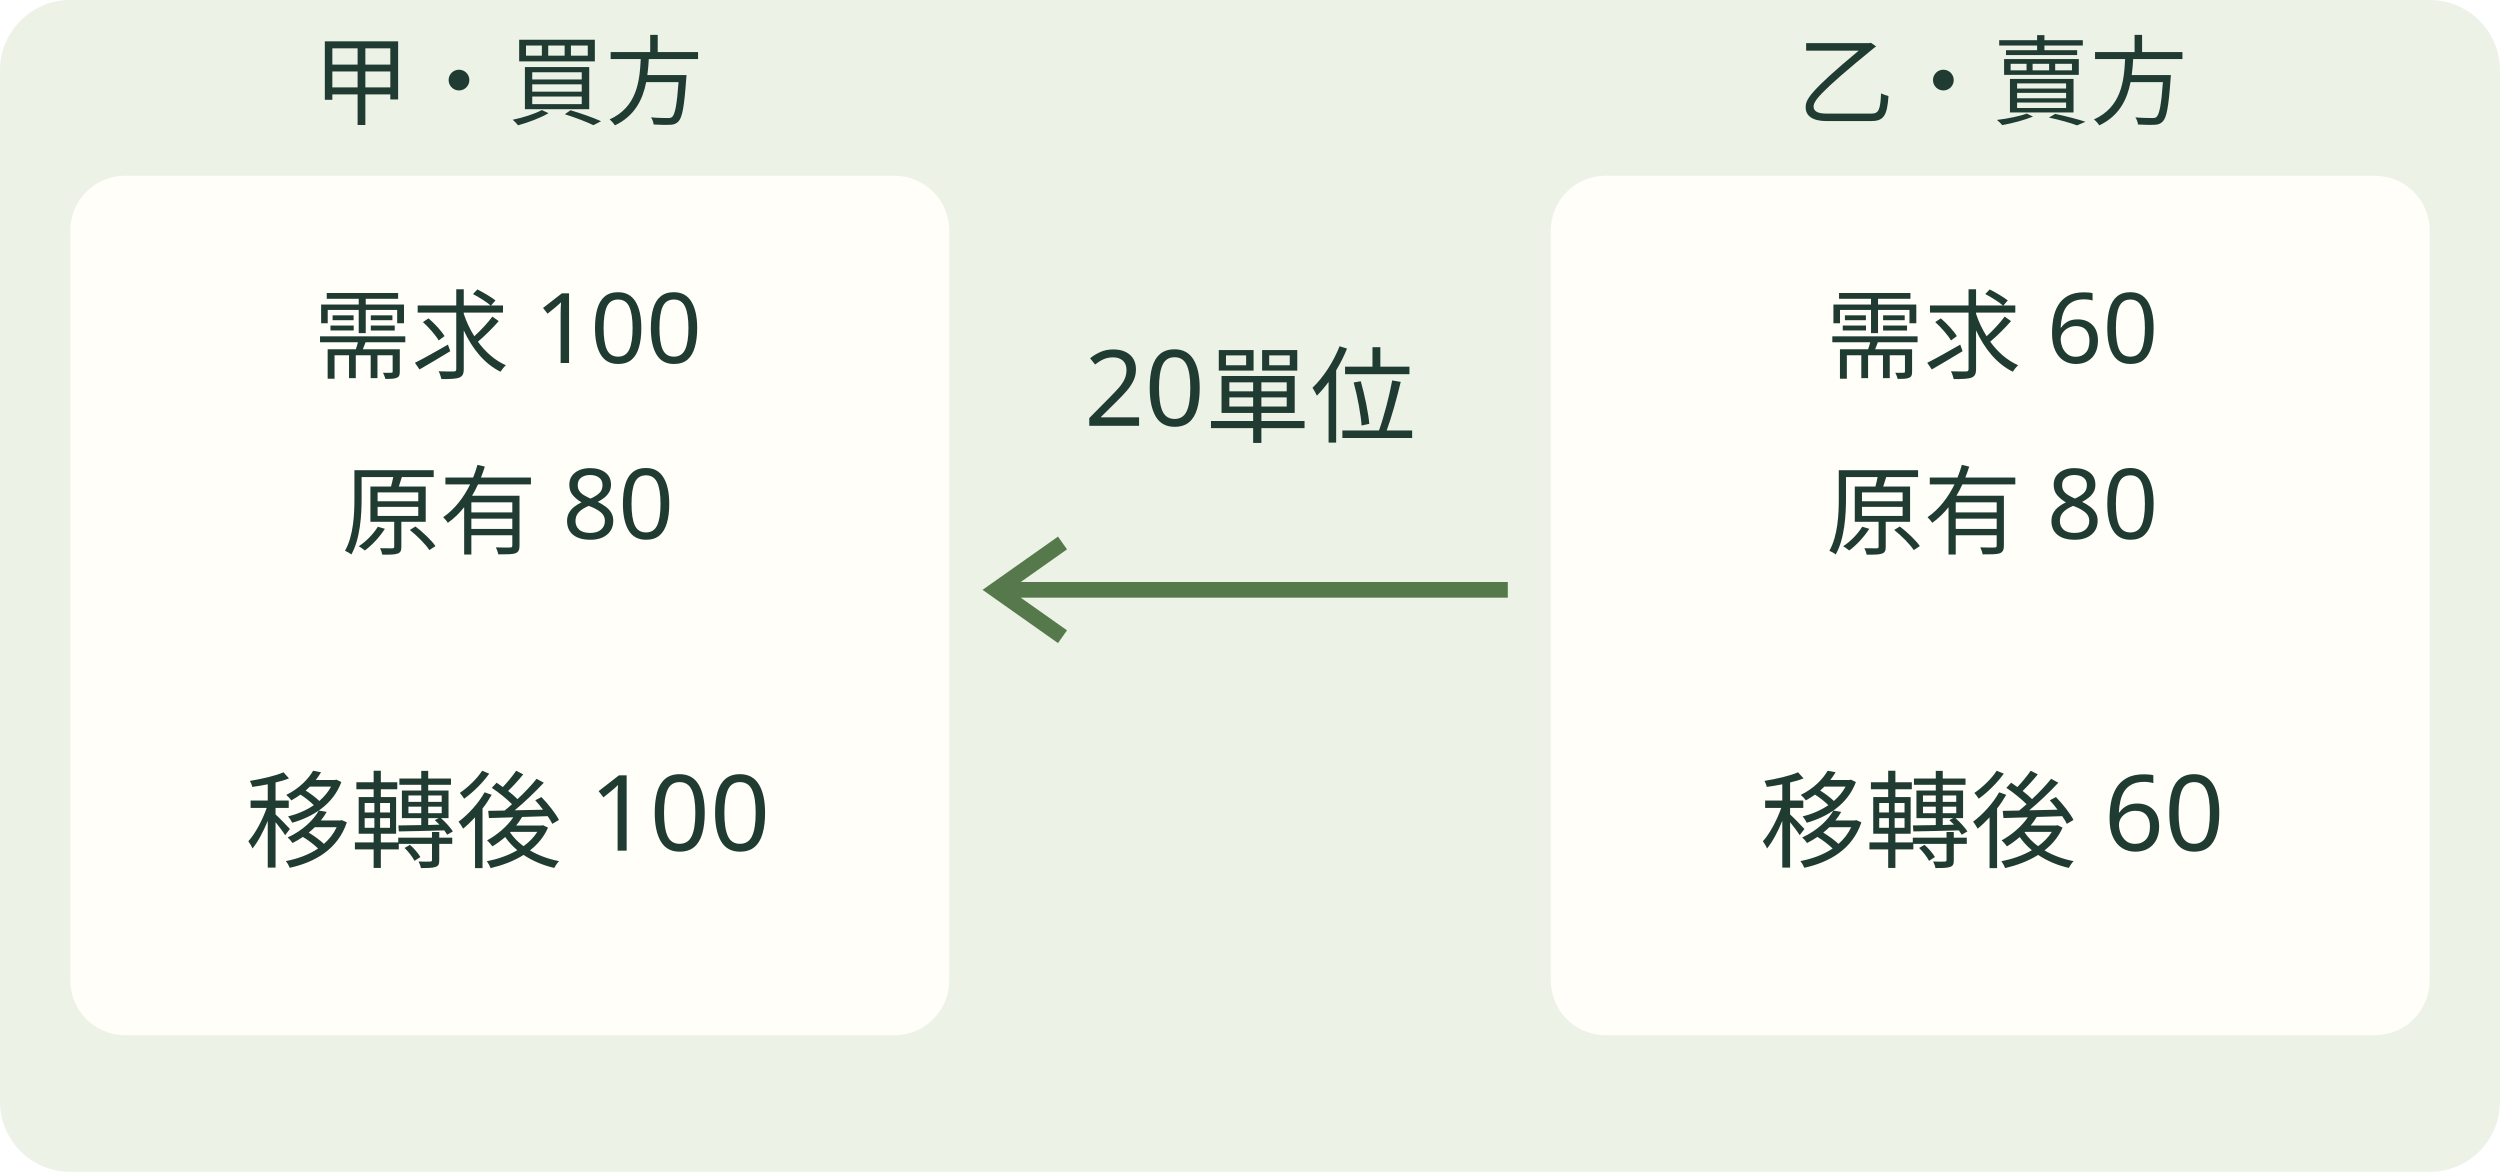
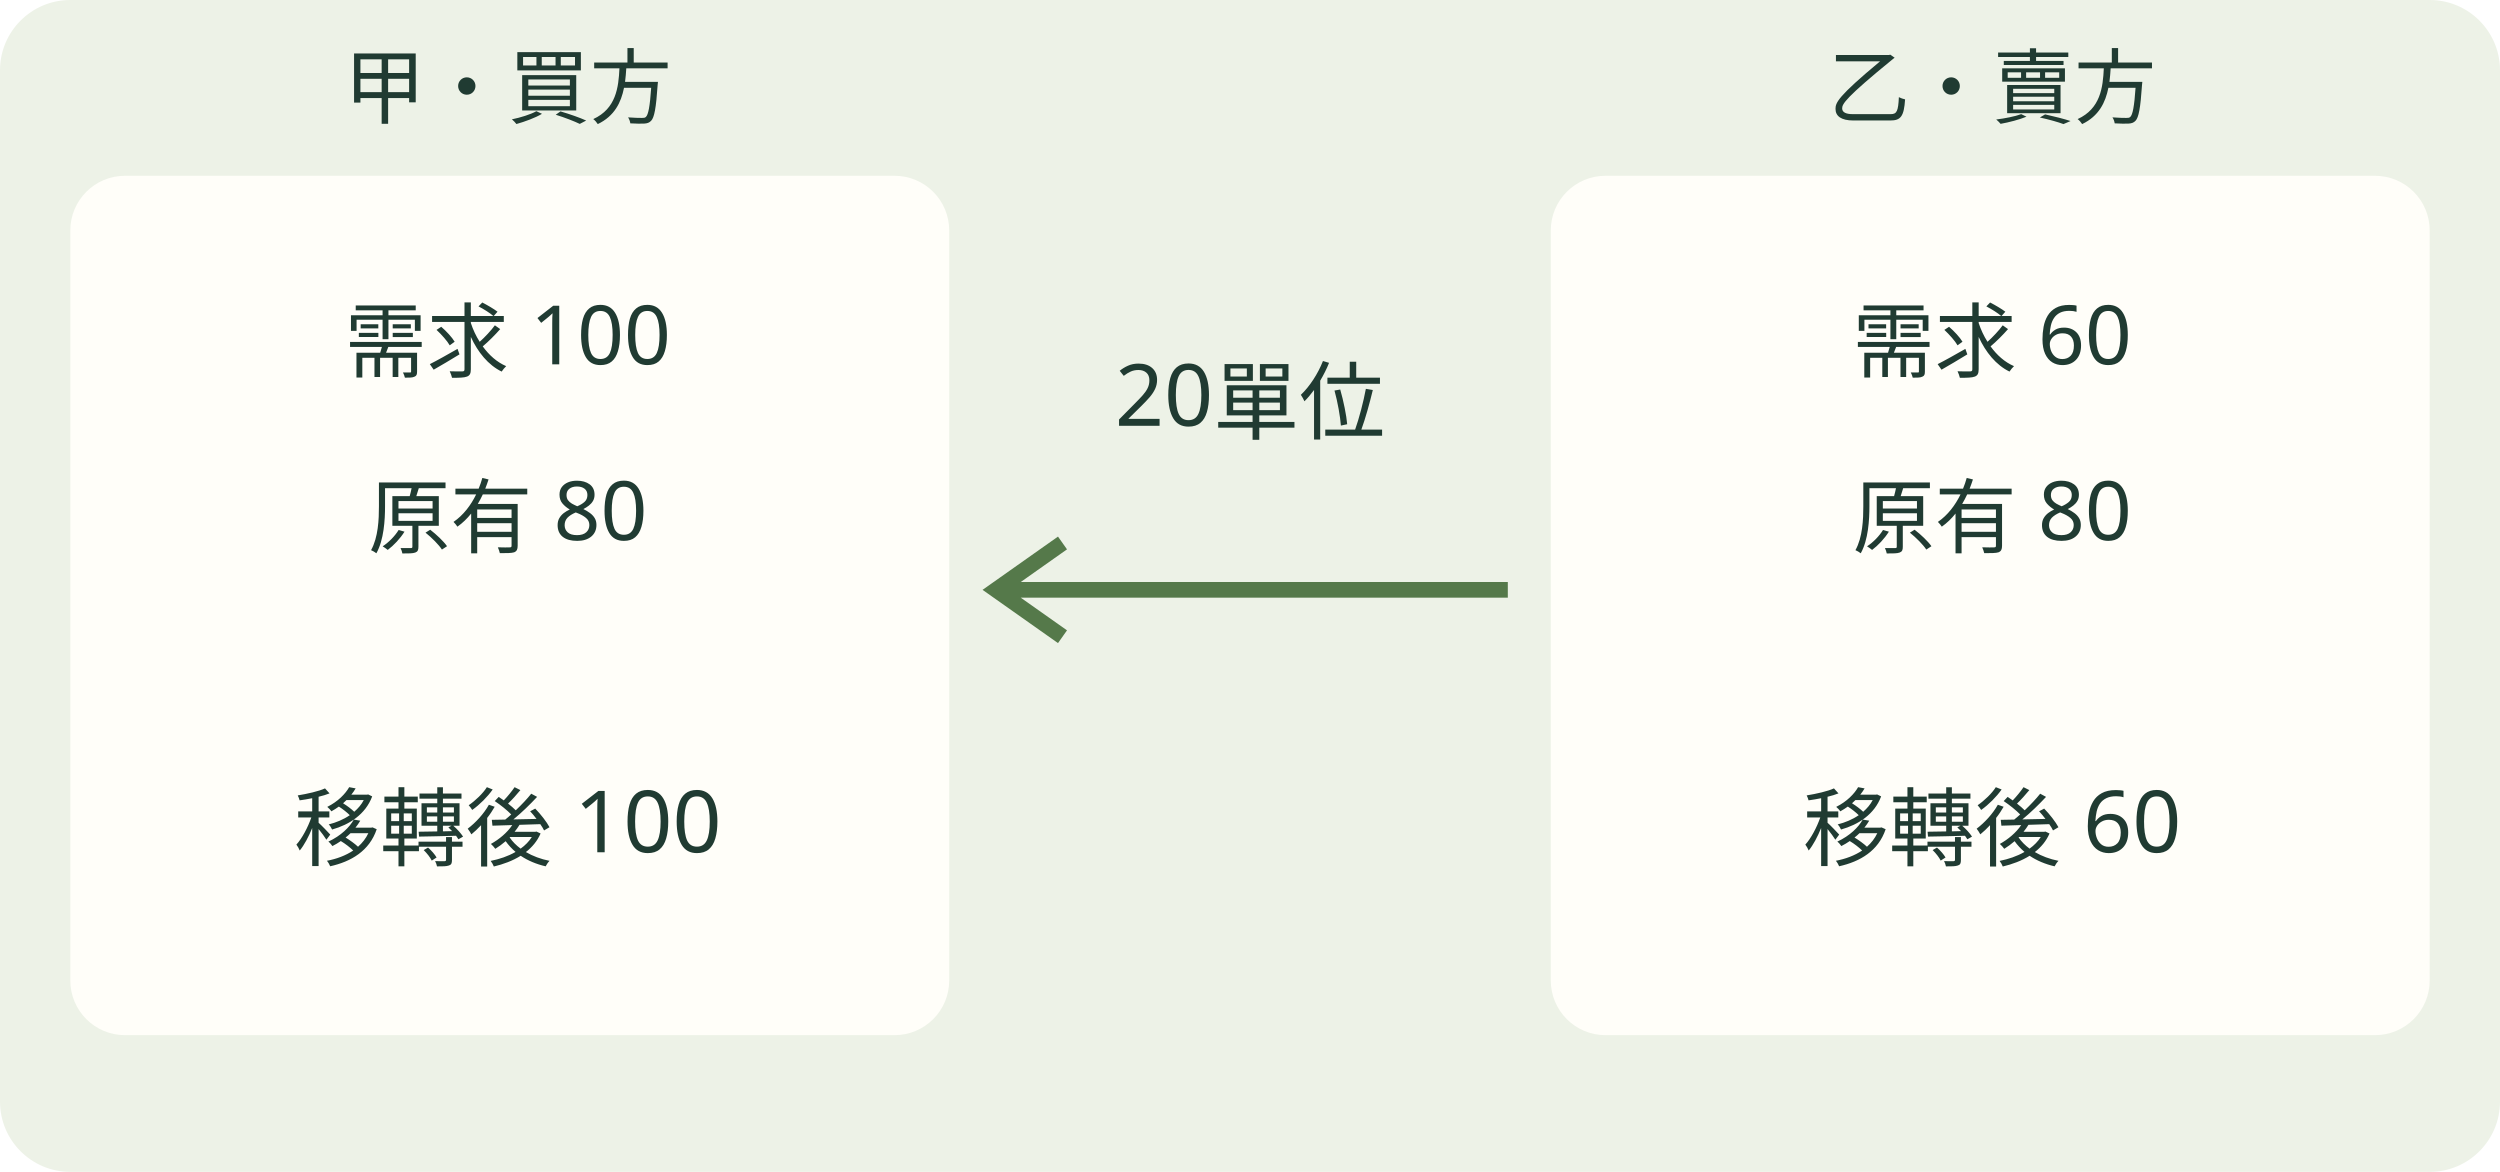
<svg xmlns="http://www.w3.org/2000/svg" width="640" height="300" viewBox="0 0 640 300" role="img" aria-labelledby="t d">
  <rect width="640" height="300" rx="18" fill="#edf2e7" />
  <g fill="#203b32" font-family="Microsoft JhengHei,sans-serif" text-anchor="middle">
    <rect x="18" y="45" width="225" height="220" rx="14" fill="#fffef9" />
    <rect x="397" y="45" width="225" height="220" rx="14" fill="#fffef9" />
-     <text x="130" y="30" font-size="25">甲・買方</text>
-     <text x="510" y="30" font-size="25">乙・賣方</text>
-     <g font-size="25">
+     <text x="130" y="30" font-size="21">甲・買方</text>
+     <text x="510" y="30" font-size="21">乙・賣方</text>
+     <g font-size="21">
      <text x="130" y="95">需求 100</text>
      <text x="130" y="140">原有 80</text>
      <text x="510" y="95">需求 60</text>
      <text x="510" y="140">原有 80</text>
    </g>
    <path d="M386 151H255m17-12-17 12 17 12" stroke="#55794a" stroke-width="4" fill="none" />
-     <text x="320" y="109" font-size="27">20單位</text>
-     <g font-size="27">
+     <text x="320" y="109" font-size="22">20單位</text>
+     <g font-size="22">
      <text x="130" y="220">移轉後 100</text>
      <text x="510" y="220">移轉後 60</text>
    </g>
  </g>
</svg>
